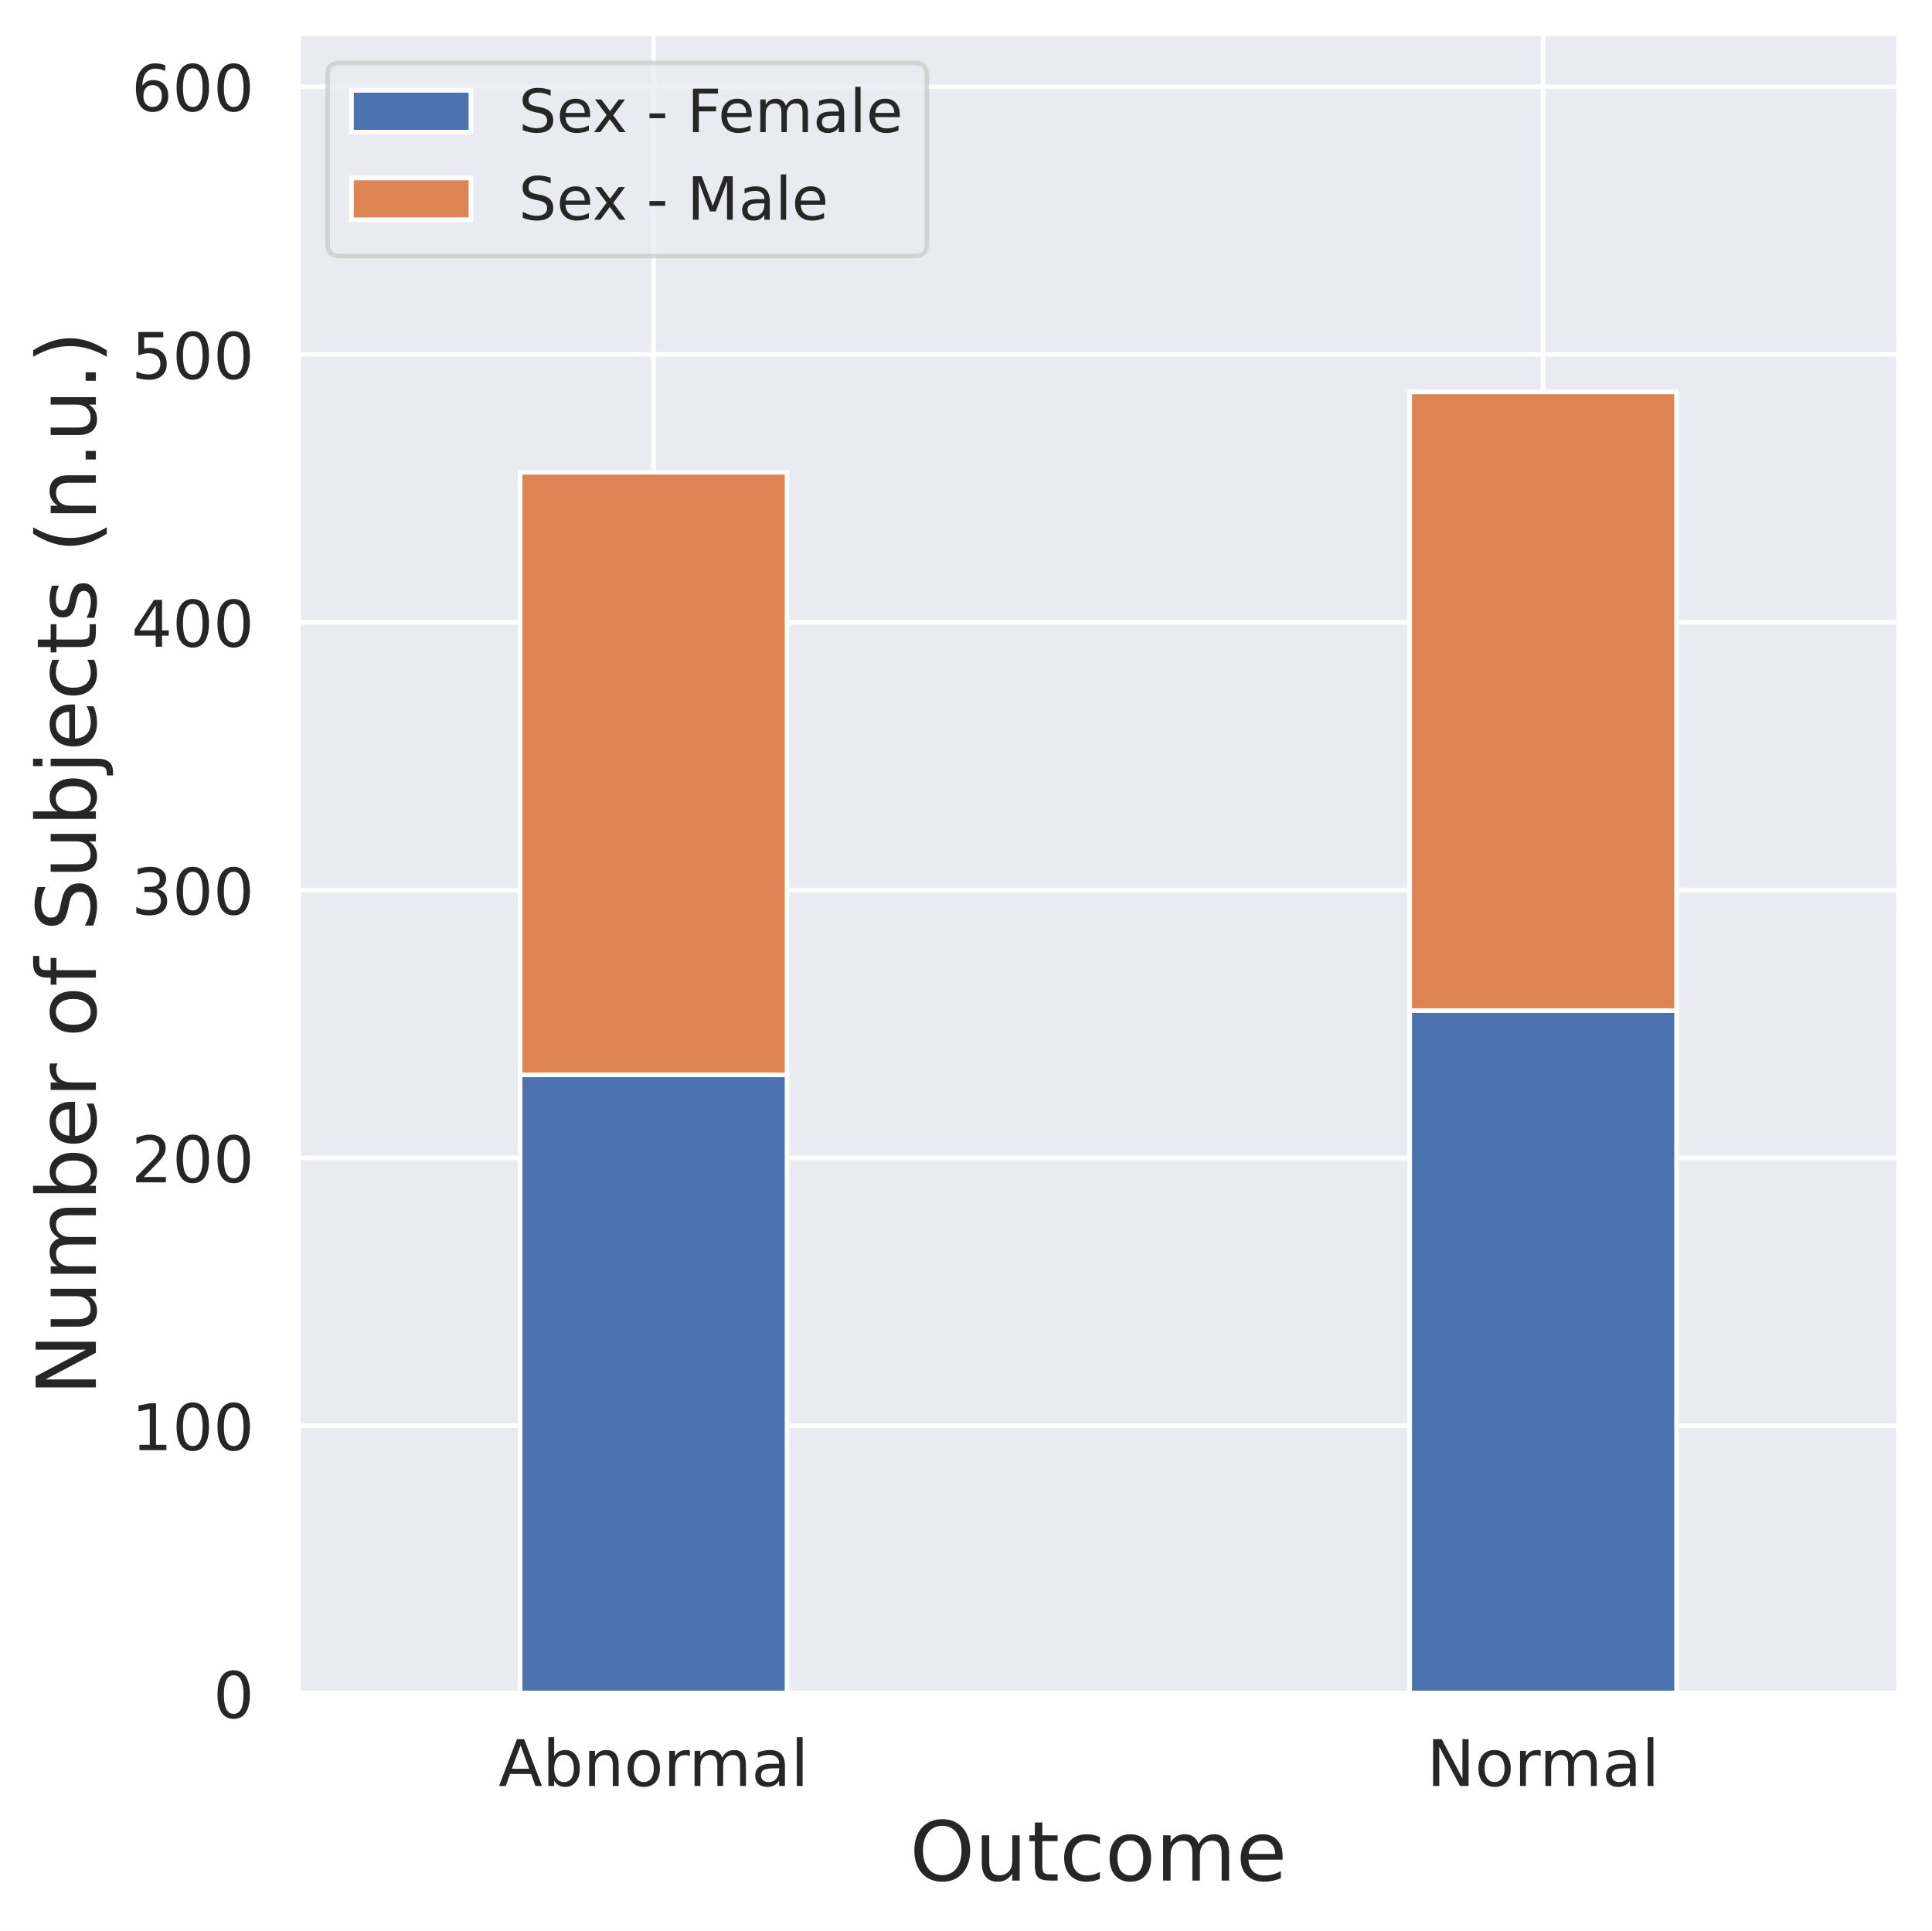
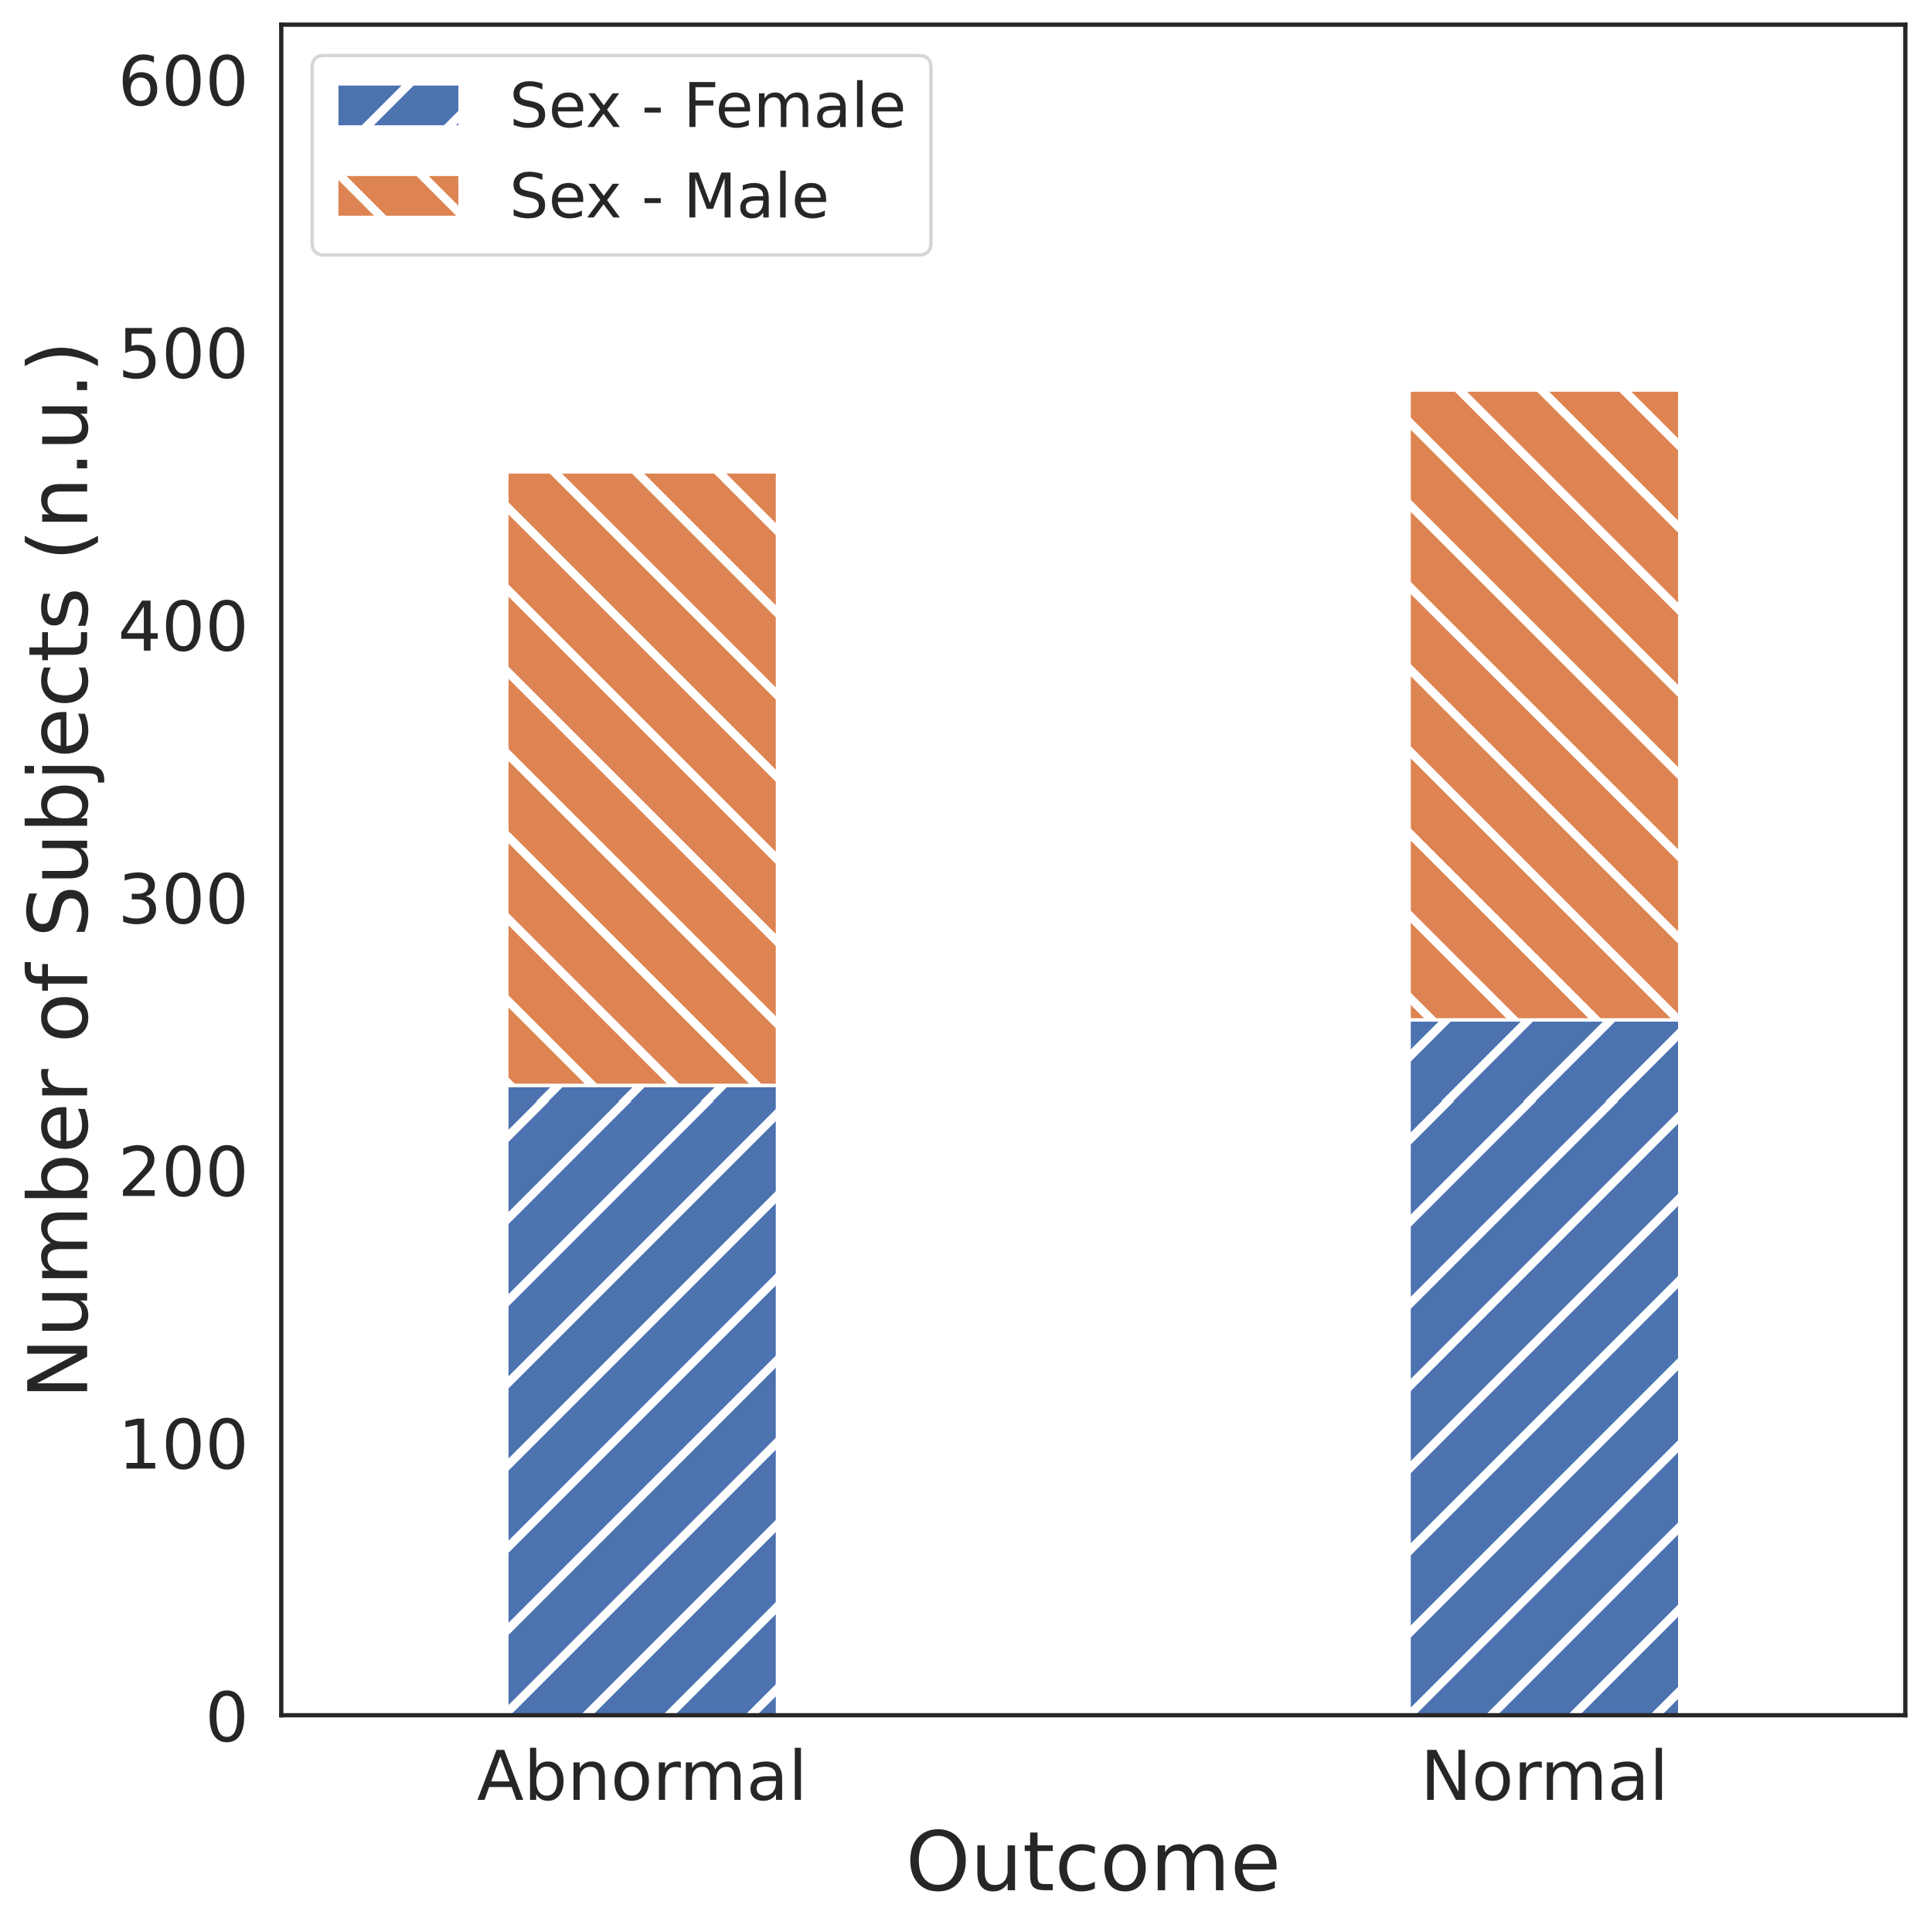
- <svg xmlns="http://www.w3.org/2000/svg" xmlns:xlink="http://www.w3.org/1999/xlink" height="420.49pt" version="1.1" viewBox="0 0 420.703 420.49" width="420.703pt">
+ <svg xmlns="http://www.w3.org/2000/svg" xmlns:xlink="http://www.w3.org/1999/xlink" height="564.064pt" version="1.1" viewBox="0 0 563.383 564.064" width="563.383pt">
  <defs>
    <style type="text/css">*{stroke-linecap:butt;stroke-linejoin:round;}</style>
  </defs>
  <g id="figure_1">
    <g id="patch_1">
-       <path d="M 0 420.49  L 420.703 420.49  L 420.703 0  L 0 0  z " style="fill:#ffffff;" />
+       <path d="M 0 564.064  L 563.383 564.064  L 563.383 0  L 0 0  z " style="fill:#ffffff;" />
    </g>
    <g id="axes_1">
      <g id="patch_2">
-         <path d="M 64.843 368.82  L 413.503 368.82  L 413.503 7.2  L 64.843 7.2  z " style="fill:#eaeaf2;" />
+         <path d="M 82.103 500.78  L 556.183 500.78  L 556.183 7.2  L 82.103 7.2  z " style="fill:#ffffff;" />
      </g>
      <g id="matplotlib.axis_1">
        <g id="xtick_1">
-           <g id="line2d_1">
-             <path clip-path="url(#p002e43acc6)" d="M 142.323 368.82  L 142.323 7.2  " style="fill:none;stroke:#ffffff;stroke-linecap:round;" />
-           </g>
          <g id="text_1">
-             <g style="fill:#262626;" transform="translate(108.5634 388.9578)scale(0.14 -0.14)">
+             <g style="fill:#262626;" transform="translate(139.2255 525.4769)scale(0.2 -0.2)">
              <defs>
                <path d="M 34.188 63.188  L 20.797 26.906  L 47.609 26.906  z M 28.609 72.906  L 39.797 72.906  L 67.578 0  L 57.328 0  L 50.688 18.703  L 17.828 18.703  L 11.188 0  L 0.781 0  z " id="DejaVuSans-65" />
                <path d="M 48.688 27.297  Q 48.688 37.203 44.609 42.844  Q 40.531 48.484 33.406 48.484  Q 26.266 48.484 22.188 42.844  Q 18.109 37.203 18.109 27.297  Q 18.109 17.391 22.188 11.75  Q 26.266 6.109 33.406 6.109  Q 40.531 6.109 44.609 11.75  Q 48.688 17.391 48.688 27.297  z M 18.109 46.391  Q 20.953 51.266 25.266 53.625  Q 29.594 56 35.594 56  Q 45.562 56 51.781 48.094  Q 58.016 40.188 58.016 27.297  Q 58.016 14.406 51.781 6.484  Q 45.562 -1.422 35.594 -1.422  Q 29.594 -1.422 25.266 0.953  Q 20.953 3.328 18.109 8.203  L 18.109 0  L 9.078 0  L 9.078 75.984  L 18.109 75.984  z " id="DejaVuSans-98" />
                <path d="M 54.891 33.016  L 54.891 0  L 45.906 0  L 45.906 32.719  Q 45.906 40.484 42.875 44.328  Q 39.844 48.188 33.797 48.188  Q 26.516 48.188 22.312 43.547  Q 18.109 38.922 18.109 30.906  L 18.109 0  L 9.078 0  L 9.078 54.688  L 18.109 54.688  L 18.109 46.188  Q 21.344 51.125 25.703 53.562  Q 30.078 56 35.797 56  Q 45.219 56 50.047 50.172  Q 54.891 44.344 54.891 33.016  z " id="DejaVuSans-110" />
                <path d="M 30.609 48.391  Q 23.391 48.391 19.188 42.75  Q 14.984 37.109 14.984 27.297  Q 14.984 17.484 19.156 11.844  Q 23.344 6.203 30.609 6.203  Q 37.797 6.203 41.984 11.859  Q 46.188 17.531 46.188 27.297  Q 46.188 37.016 41.984 42.703  Q 37.797 48.391 30.609 48.391  z M 30.609 56  Q 42.328 56 49.016 48.375  Q 55.719 40.766 55.719 27.297  Q 55.719 13.875 49.016 6.219  Q 42.328 -1.422 30.609 -1.422  Q 18.844 -1.422 12.172 6.219  Q 5.516 13.875 5.516 27.297  Q 5.516 40.766 12.172 48.375  Q 18.844 56 30.609 56  z " id="DejaVuSans-111" />
                <path d="M 41.109 46.297  Q 39.594 47.172 37.812 47.578  Q 36.031 48 33.891 48  Q 26.266 48 22.188 43.047  Q 18.109 38.094 18.109 28.812  L 18.109 0  L 9.078 0  L 9.078 54.688  L 18.109 54.688  L 18.109 46.188  Q 20.953 51.172 25.484 53.578  Q 30.031 56 36.531 56  Q 37.453 56 38.578 55.875  Q 39.703 55.766 41.062 55.516  z " id="DejaVuSans-114" />
                <path d="M 52 44.188  Q 55.375 50.25 60.062 53.125  Q 64.75 56 71.094 56  Q 79.641 56 84.281 50.016  Q 88.922 44.047 88.922 33.016  L 88.922 0  L 79.891 0  L 79.891 32.719  Q 79.891 40.578 77.094 44.375  Q 74.312 48.188 68.609 48.188  Q 61.625 48.188 57.562 43.547  Q 53.516 38.922 53.516 30.906  L 53.516 0  L 44.484 0  L 44.484 32.719  Q 44.484 40.625 41.703 44.406  Q 38.922 48.188 33.109 48.188  Q 26.219 48.188 22.156 43.531  Q 18.109 38.875 18.109 30.906  L 18.109 0  L 9.078 0  L 9.078 54.688  L 18.109 54.688  L 18.109 46.188  Q 21.188 51.219 25.484 53.609  Q 29.781 56 35.688 56  Q 41.656 56 45.828 52.969  Q 50 49.953 52 44.188  z " id="DejaVuSans-109" />
                <path d="M 34.281 27.484  Q 23.391 27.484 19.188 25  Q 14.984 22.516 14.984 16.5  Q 14.984 11.719 18.141 8.906  Q 21.297 6.109 26.703 6.109  Q 34.188 6.109 38.703 11.406  Q 43.219 16.703 43.219 25.484  L 43.219 27.484  z M 52.203 31.203  L 52.203 0  L 43.219 0  L 43.219 8.297  Q 40.141 3.328 35.547 0.953  Q 30.953 -1.422 24.312 -1.422  Q 15.922 -1.422 10.953 3.297  Q 6 8.016 6 15.922  Q 6 25.141 12.172 29.828  Q 18.359 34.516 30.609 34.516  L 43.219 34.516  L 43.219 35.406  Q 43.219 41.609 39.141 45  Q 35.062 48.391 27.688 48.391  Q 23 48.391 18.547 47.266  Q 14.109 46.141 10.016 43.891  L 10.016 52.203  Q 14.938 54.109 19.578 55.047  Q 24.219 56 28.609 56  Q 40.484 56 46.344 49.844  Q 52.203 43.703 52.203 31.203  z " id="DejaVuSans-97" />
                <path d="M 9.422 75.984  L 18.406 75.984  L 18.406 0  L 9.422 0  z " id="DejaVuSans-108" />
              </defs>
              <use xlink:href="#DejaVuSans-65" />
              <use x="68.408" xlink:href="#DejaVuSans-98" />
              <use x="131.885" xlink:href="#DejaVuSans-110" />
              <use x="195.264" xlink:href="#DejaVuSans-111" />
              <use x="256.445" xlink:href="#DejaVuSans-114" />
              <use x="295.809" xlink:href="#DejaVuSans-109" />
              <use x="393.221" xlink:href="#DejaVuSans-97" />
              <use x="454.5" xlink:href="#DejaVuSans-108" />
            </g>
          </g>
        </g>
        <g id="xtick_2">
-           <g id="line2d_2">
-             <path clip-path="url(#p002e43acc6)" d="M 336.023 368.82  L 336.023 7.2  " style="fill:none;stroke:#ffffff;stroke-linecap:round;" />
-           </g>
          <g id="text_2">
-             <g style="fill:#262626;" transform="translate(310.6952 388.9578)scale(0.14 -0.14)">
+             <g style="fill:#262626;" transform="translate(414.6486 525.4769)scale(0.2 -0.2)">
              <defs>
                <path d="M 9.812 72.906  L 23.094 72.906  L 55.422 11.922  L 55.422 72.906  L 64.984 72.906  L 64.984 0  L 51.703 0  L 19.391 60.984  L 19.391 0  L 9.812 0  z " id="DejaVuSans-78" />
              </defs>
              <use xlink:href="#DejaVuSans-78" />
              <use x="74.805" xlink:href="#DejaVuSans-111" />
              <use x="135.986" xlink:href="#DejaVuSans-114" />
              <use x="175.35" xlink:href="#DejaVuSans-109" />
              <use x="272.762" xlink:href="#DejaVuSans-97" />
              <use x="334.041" xlink:href="#DejaVuSans-108" />
            </g>
          </g>
        </g>
        <g id="text_3">
-           <g style="fill:#262626;" transform="translate(198.0966 409.5466)scale(0.18 -0.18)">
+           <g style="fill:#262626;" transform="translate(264.3737 551.8725)scale(0.24 -0.24)">
            <defs>
              <path d="M 39.406 66.219  Q 28.656 66.219 22.328 58.203  Q 16.016 50.203 16.016 36.375  Q 16.016 22.609 22.328 14.594  Q 28.656 6.594 39.406 6.594  Q 50.141 6.594 56.422 14.594  Q 62.703 22.609 62.703 36.375  Q 62.703 50.203 56.422 58.203  Q 50.141 66.219 39.406 66.219  z M 39.406 74.219  Q 54.734 74.219 63.906 63.938  Q 73.094 53.656 73.094 36.375  Q 73.094 19.141 63.906 8.859  Q 54.734 -1.422 39.406 -1.422  Q 24.031 -1.422 14.812 8.828  Q 5.609 19.094 5.609 36.375  Q 5.609 53.656 14.812 63.938  Q 24.031 74.219 39.406 74.219  z " id="DejaVuSans-79" />
              <path d="M 8.5 21.578  L 8.5 54.688  L 17.484 54.688  L 17.484 21.922  Q 17.484 14.156 20.5 10.266  Q 23.531 6.391 29.594 6.391  Q 36.859 6.391 41.078 11.031  Q 45.312 15.672 45.312 23.688  L 45.312 54.688  L 54.297 54.688  L 54.297 0  L 45.312 0  L 45.312 8.406  Q 42.047 3.422 37.719 1  Q 33.406 -1.422 27.688 -1.422  Q 18.266 -1.422 13.375 4.438  Q 8.5 10.297 8.5 21.578  z M 31.109 56  z " id="DejaVuSans-117" />
              <path d="M 18.312 70.219  L 18.312 54.688  L 36.812 54.688  L 36.812 47.703  L 18.312 47.703  L 18.312 18.016  Q 18.312 11.328 20.141 9.422  Q 21.969 7.516 27.594 7.516  L 36.812 7.516  L 36.812 0  L 27.594 0  Q 17.188 0 13.234 3.875  Q 9.281 7.766 9.281 18.016  L 9.281 47.703  L 2.688 47.703  L 2.688 54.688  L 9.281 54.688  L 9.281 70.219  z " id="DejaVuSans-116" />
              <path d="M 48.781 52.594  L 48.781 44.188  Q 44.969 46.297 41.141 47.344  Q 37.312 48.391 33.406 48.391  Q 24.656 48.391 19.812 42.844  Q 14.984 37.312 14.984 27.297  Q 14.984 17.281 19.812 11.734  Q 24.656 6.203 33.406 6.203  Q 37.312 6.203 41.141 7.25  Q 44.969 8.297 48.781 10.406  L 48.781 2.094  Q 45.016 0.344 40.984 -0.531  Q 36.969 -1.422 32.422 -1.422  Q 20.062 -1.422 12.781 6.344  Q 5.516 14.109 5.516 27.297  Q 5.516 40.672 12.859 48.328  Q 20.219 56 33.016 56  Q 37.156 56 41.109 55.141  Q 45.062 54.297 48.781 52.594  z " id="DejaVuSans-99" />
              <path d="M 56.203 29.594  L 56.203 25.203  L 14.891 25.203  Q 15.484 15.922 20.484 11.062  Q 25.484 6.203 34.422 6.203  Q 39.594 6.203 44.453 7.469  Q 49.312 8.734 54.109 11.281  L 54.109 2.781  Q 49.266 0.734 44.188 -0.344  Q 39.109 -1.422 33.891 -1.422  Q 20.797 -1.422 13.156 6.188  Q 5.516 13.812 5.516 26.812  Q 5.516 40.234 12.766 48.109  Q 20.016 56 32.328 56  Q 43.359 56 49.781 48.891  Q 56.203 41.797 56.203 29.594  z M 47.219 32.234  Q 47.125 39.594 43.094 43.984  Q 39.062 48.391 32.422 48.391  Q 24.906 48.391 20.391 44.141  Q 15.875 39.891 15.188 32.172  z " id="DejaVuSans-101" />
            </defs>
            <use xlink:href="#DejaVuSans-79" />
            <use x="78.711" xlink:href="#DejaVuSans-117" />
            <use x="142.09" xlink:href="#DejaVuSans-116" />
            <use x="181.299" xlink:href="#DejaVuSans-99" />
            <use x="236.279" xlink:href="#DejaVuSans-111" />
            <use x="297.461" xlink:href="#DejaVuSans-109" />
            <use x="394.873" xlink:href="#DejaVuSans-101" />
          </g>
        </g>
      </g>
      <g id="matplotlib.axis_2">
        <g id="ytick_1">
-           <g id="line2d_3">
-             <path clip-path="url(#p002e43acc6)" d="M 64.843 368.82  L 413.503 368.82  " style="fill:none;stroke:#ffffff;stroke-linecap:round;" />
-           </g>
          <g id="text_4">
-             <g style="fill:#262626;" transform="translate(46.43563 374.1389)scale(0.14 -0.14)">
+             <g style="fill:#262626;" transform="translate(59.8775 508.3784)scale(0.2 -0.2)">
              <defs>
                <path d="M 31.781 66.406  Q 24.172 66.406 20.328 58.906  Q 16.5 51.422 16.5 36.375  Q 16.5 21.391 20.328 13.891  Q 24.172 6.391 31.781 6.391  Q 39.453 6.391 43.281 13.891  Q 47.125 21.391 47.125 36.375  Q 47.125 51.422 43.281 58.906  Q 39.453 66.406 31.781 66.406  z M 31.781 74.219  Q 44.047 74.219 50.516 64.516  Q 56.984 54.828 56.984 36.375  Q 56.984 17.969 50.516 8.266  Q 44.047 -1.422 31.781 -1.422  Q 19.531 -1.422 13.062 8.266  Q 6.594 17.969 6.594 36.375  Q 6.594 54.828 13.062 64.516  Q 19.531 74.219 31.781 74.219  z " id="DejaVuSans-48" />
              </defs>
              <use xlink:href="#DejaVuSans-48" />
            </g>
          </g>
        </g>
        <g id="ytick_2">
-           <g id="line2d_4">
-             <path clip-path="url(#p002e43acc6)" d="M 64.843 310.494  L 413.503 310.494  " style="fill:none;stroke:#ffffff;stroke-linecap:round;" />
-           </g>
          <g id="text_5">
-             <g style="fill:#262626;" transform="translate(28.62063 315.8131)scale(0.14 -0.14)">
+             <g style="fill:#262626;" transform="translate(34.4275 428.7688)scale(0.2 -0.2)">
              <defs>
                <path d="M 12.406 8.297  L 28.516 8.297  L 28.516 63.922  L 10.984 60.406  L 10.984 69.391  L 28.422 72.906  L 38.281 72.906  L 38.281 8.297  L 54.391 8.297  L 54.391 0  L 12.406 0  z " id="DejaVuSans-49" />
              </defs>
              <use xlink:href="#DejaVuSans-49" />
              <use x="63.623" xlink:href="#DejaVuSans-48" />
              <use x="127.246" xlink:href="#DejaVuSans-48" />
            </g>
          </g>
        </g>
        <g id="ytick_3">
-           <g id="line2d_5">
-             <path clip-path="url(#p002e43acc6)" d="M 64.843 252.168  L 413.503 252.168  " style="fill:none;stroke:#ffffff;stroke-linecap:round;" />
-           </g>
          <g id="text_6">
-             <g style="fill:#262626;" transform="translate(28.62063 257.4873)scale(0.14 -0.14)">
+             <g style="fill:#262626;" transform="translate(34.4275 349.1591)scale(0.2 -0.2)">
              <defs>
                <path d="M 19.188 8.297  L 53.609 8.297  L 53.609 0  L 7.328 0  L 7.328 8.297  Q 12.938 14.109 22.625 23.891  Q 32.328 33.688 34.812 36.531  Q 39.547 41.844 41.422 45.531  Q 43.312 49.219 43.312 52.781  Q 43.312 58.594 39.234 62.25  Q 35.156 65.922 28.609 65.922  Q 23.969 65.922 18.812 64.312  Q 13.672 62.703 7.812 59.422  L 7.812 69.391  Q 13.766 71.781 18.938 73  Q 24.125 74.219 28.422 74.219  Q 39.75 74.219 46.484 68.547  Q 53.219 62.891 53.219 53.422  Q 53.219 48.922 51.531 44.891  Q 49.859 40.875 45.406 35.406  Q 44.188 33.984 37.641 27.219  Q 31.109 20.453 19.188 8.297  z " id="DejaVuSans-50" />
              </defs>
              <use xlink:href="#DejaVuSans-50" />
              <use x="63.623" xlink:href="#DejaVuSans-48" />
              <use x="127.246" xlink:href="#DejaVuSans-48" />
            </g>
          </g>
        </g>
        <g id="ytick_4">
-           <g id="line2d_6">
-             <path clip-path="url(#p002e43acc6)" d="M 64.843 193.843  L 413.503 193.843  " style="fill:none;stroke:#ffffff;stroke-linecap:round;" />
-           </g>
          <g id="text_7">
-             <g style="fill:#262626;" transform="translate(28.62063 199.1615)scale(0.14 -0.14)">
+             <g style="fill:#262626;" transform="translate(34.4275 269.5494)scale(0.2 -0.2)">
              <defs>
                <path d="M 40.578 39.312  Q 47.656 37.797 51.625 33  Q 55.609 28.219 55.609 21.188  Q 55.609 10.406 48.188 4.484  Q 40.766 -1.422 27.094 -1.422  Q 22.516 -1.422 17.656 -0.516  Q 12.797 0.391 7.625 2.203  L 7.625 11.719  Q 11.719 9.328 16.594 8.109  Q 21.484 6.891 26.812 6.891  Q 36.078 6.891 40.938 10.547  Q 45.797 14.203 45.797 21.188  Q 45.797 27.641 41.281 31.266  Q 36.766 34.906 28.719 34.906  L 20.219 34.906  L 20.219 43.016  L 29.109 43.016  Q 36.375 43.016 40.234 45.922  Q 44.094 48.828 44.094 54.297  Q 44.094 59.906 40.109 62.906  Q 36.141 65.922 28.719 65.922  Q 24.656 65.922 20.016 65.031  Q 15.375 64.156 9.812 62.312  L 9.812 71.094  Q 15.438 72.656 20.344 73.438  Q 25.25 74.219 29.594 74.219  Q 40.828 74.219 47.359 69.109  Q 53.906 64.016 53.906 55.328  Q 53.906 49.266 50.438 45.094  Q 46.969 40.922 40.578 39.312  z " id="DejaVuSans-51" />
              </defs>
              <use xlink:href="#DejaVuSans-51" />
              <use x="63.623" xlink:href="#DejaVuSans-48" />
              <use x="127.246" xlink:href="#DejaVuSans-48" />
            </g>
          </g>
        </g>
        <g id="ytick_5">
-           <g id="line2d_7">
-             <path clip-path="url(#p002e43acc6)" d="M 64.843 135.517  L 413.503 135.517  " style="fill:none;stroke:#ffffff;stroke-linecap:round;" />
-           </g>
          <g id="text_8">
-             <g style="fill:#262626;" transform="translate(28.62063 140.8357)scale(0.14 -0.14)">
+             <g style="fill:#262626;" transform="translate(34.4275 189.9397)scale(0.2 -0.2)">
              <defs>
                <path d="M 37.797 64.312  L 12.891 25.391  L 37.797 25.391  z M 35.203 72.906  L 47.609 72.906  L 47.609 25.391  L 58.016 25.391  L 58.016 17.188  L 47.609 17.188  L 47.609 0  L 37.797 0  L 37.797 17.188  L 4.891 17.188  L 4.891 26.703  z " id="DejaVuSans-52" />
              </defs>
              <use xlink:href="#DejaVuSans-52" />
              <use x="63.623" xlink:href="#DejaVuSans-48" />
              <use x="127.246" xlink:href="#DejaVuSans-48" />
            </g>
          </g>
        </g>
        <g id="ytick_6">
-           <g id="line2d_8">
-             <path clip-path="url(#p002e43acc6)" d="M 64.843 77.191  L 413.503 77.191  " style="fill:none;stroke:#ffffff;stroke-linecap:round;" />
-           </g>
          <g id="text_9">
-             <g style="fill:#262626;" transform="translate(28.62063 82.50987)scale(0.14 -0.14)">
+             <g style="fill:#262626;" transform="translate(34.4275 110.33)scale(0.2 -0.2)">
              <defs>
                <path d="M 10.797 72.906  L 49.516 72.906  L 49.516 64.594  L 19.828 64.594  L 19.828 46.734  Q 21.969 47.469 24.109 47.828  Q 26.266 48.188 28.422 48.188  Q 40.625 48.188 47.75 41.5  Q 54.891 34.812 54.891 23.391  Q 54.891 11.625 47.562 5.094  Q 40.234 -1.422 26.906 -1.422  Q 22.312 -1.422 17.547 -0.641  Q 12.797 0.141 7.719 1.703  L 7.719 11.625  Q 12.109 9.234 16.797 8.062  Q 21.484 6.891 26.703 6.891  Q 35.156 6.891 40.078 11.328  Q 45.016 15.766 45.016 23.391  Q 45.016 31 40.078 35.438  Q 35.156 39.891 26.703 39.891  Q 22.75 39.891 18.812 39.016  Q 14.891 38.141 10.797 36.281  z " id="DejaVuSans-53" />
              </defs>
              <use xlink:href="#DejaVuSans-53" />
              <use x="63.623" xlink:href="#DejaVuSans-48" />
              <use x="127.246" xlink:href="#DejaVuSans-48" />
            </g>
          </g>
        </g>
        <g id="ytick_7">
-           <g id="line2d_9">
-             <path clip-path="url(#p002e43acc6)" d="M 64.843 18.865  L 413.503 18.865  " style="fill:none;stroke:#ffffff;stroke-linecap:round;" />
-           </g>
          <g id="text_10">
-             <g style="fill:#262626;" transform="translate(28.62063 24.18407)scale(0.14 -0.14)">
+             <g style="fill:#262626;" transform="translate(34.4275 30.72037)scale(0.2 -0.2)">
              <defs>
                <path d="M 33.016 40.375  Q 26.375 40.375 22.484 35.828  Q 18.609 31.297 18.609 23.391  Q 18.609 15.531 22.484 10.953  Q 26.375 6.391 33.016 6.391  Q 39.656 6.391 43.531 10.953  Q 47.406 15.531 47.406 23.391  Q 47.406 31.297 43.531 35.828  Q 39.656 40.375 33.016 40.375  z M 52.594 71.297  L 52.594 62.312  Q 48.875 64.062 45.094 64.984  Q 41.312 65.922 37.594 65.922  Q 27.828 65.922 22.672 59.328  Q 17.531 52.734 16.797 39.406  Q 19.672 43.656 24.016 45.922  Q 28.375 48.188 33.594 48.188  Q 44.578 48.188 50.953 41.516  Q 57.328 34.859 57.328 23.391  Q 57.328 12.156 50.688 5.359  Q 44.047 -1.422 33.016 -1.422  Q 20.359 -1.422 13.672 8.266  Q 6.984 17.969 6.984 36.375  Q 6.984 53.656 15.188 63.938  Q 23.391 74.219 37.203 74.219  Q 40.922 74.219 44.703 73.484  Q 48.484 72.75 52.594 71.297  z " id="DejaVuSans-54" />
              </defs>
              <use xlink:href="#DejaVuSans-54" />
              <use x="63.623" xlink:href="#DejaVuSans-48" />
              <use x="127.246" xlink:href="#DejaVuSans-48" />
            </g>
          </g>
        </g>
        <g id="text_11">
-           <g style="fill:#262626;" transform="translate(20.87719 303.9061)rotate(-90)scale(0.18 -0.18)">
+           <g style="fill:#262626;" transform="translate(25.43625 408.5181)rotate(-90)scale(0.24 -0.24)">
            <defs>
              <path id="DejaVuSans-32" />
              <path d="M 37.109 75.984  L 37.109 68.5  L 28.516 68.5  Q 23.688 68.5 21.797 66.547  Q 19.922 64.594 19.922 59.516  L 19.922 54.688  L 34.719 54.688  L 34.719 47.703  L 19.922 47.703  L 19.922 0  L 10.891 0  L 10.891 47.703  L 2.297 47.703  L 2.297 54.688  L 10.891 54.688  L 10.891 58.5  Q 10.891 67.625 15.141 71.797  Q 19.391 75.984 28.609 75.984  z " id="DejaVuSans-102" />
              <path d="M 53.516 70.516  L 53.516 60.891  Q 47.906 63.578 42.922 64.891  Q 37.938 66.219 33.297 66.219  Q 25.25 66.219 20.875 63.094  Q 16.5 59.969 16.5 54.203  Q 16.5 49.359 19.406 46.891  Q 22.312 44.438 30.422 42.922  L 36.375 41.703  Q 47.406 39.594 52.656 34.297  Q 57.906 29 57.906 20.125  Q 57.906 9.516 50.797 4.047  Q 43.703 -1.422 29.984 -1.422  Q 24.812 -1.422 18.969 -0.25  Q 13.141 0.922 6.891 3.219  L 6.891 13.375  Q 12.891 10.016 18.656 8.297  Q 24.422 6.594 29.984 6.594  Q 38.422 6.594 43.016 9.906  Q 47.609 13.234 47.609 19.391  Q 47.609 24.75 44.312 27.781  Q 41.016 30.812 33.5 32.328  L 27.484 33.5  Q 16.453 35.688 11.516 40.375  Q 6.594 45.062 6.594 53.422  Q 6.594 63.094 13.406 68.656  Q 20.219 74.219 32.172 74.219  Q 37.312 74.219 42.625 73.281  Q 47.953 72.359 53.516 70.516  z " id="DejaVuSans-83" />
              <path d="M 9.422 54.688  L 18.406 54.688  L 18.406 -0.984  Q 18.406 -11.422 14.422 -16.109  Q 10.453 -20.797 1.609 -20.797  L -1.812 -20.797  L -1.812 -13.188  L 0.594 -13.188  Q 5.719 -13.188 7.562 -10.812  Q 9.422 -8.453 9.422 -0.984  z M 9.422 75.984  L 18.406 75.984  L 18.406 64.594  L 9.422 64.594  z " id="DejaVuSans-106" />
              <path d="M 44.281 53.078  L 44.281 44.578  Q 40.484 46.531 36.375 47.5  Q 32.281 48.484 27.875 48.484  Q 21.188 48.484 17.844 46.438  Q 14.5 44.391 14.5 40.281  Q 14.5 37.156 16.891 35.375  Q 19.281 33.594 26.516 31.984  L 29.594 31.297  Q 39.156 29.25 43.188 25.516  Q 47.219 21.781 47.219 15.094  Q 47.219 7.469 41.188 3.016  Q 35.156 -1.422 24.609 -1.422  Q 20.219 -1.422 15.453 -0.562  Q 10.688 0.297 5.422 2  L 5.422 11.281  Q 10.406 8.688 15.234 7.391  Q 20.062 6.109 24.812 6.109  Q 31.156 6.109 34.562 8.281  Q 37.984 10.453 37.984 14.406  Q 37.984 18.062 35.516 20.016  Q 33.062 21.969 24.703 23.781  L 21.578 24.516  Q 13.234 26.266 9.516 29.906  Q 5.812 33.547 5.812 39.891  Q 5.812 47.609 11.281 51.797  Q 16.75 56 26.812 56  Q 31.781 56 36.172 55.266  Q 40.578 54.547 44.281 53.078  z " id="DejaVuSans-115" />
              <path d="M 31 75.875  Q 24.469 64.656 21.281 53.656  Q 18.109 42.672 18.109 31.391  Q 18.109 20.125 21.312 9.062  Q 24.516 -2 31 -13.188  L 23.188 -13.188  Q 15.875 -1.703 12.234 9.375  Q 8.594 20.453 8.594 31.391  Q 8.594 42.281 12.203 53.312  Q 15.828 64.359 23.188 75.875  z " id="DejaVuSans-40" />
              <path d="M 10.688 12.406  L 21 12.406  L 21 0  L 10.688 0  z " id="DejaVuSans-46" />
              <path d="M 8.016 75.875  L 15.828 75.875  Q 23.141 64.359 26.781 53.312  Q 30.422 42.281 30.422 31.391  Q 30.422 20.453 26.781 9.375  Q 23.141 -1.703 15.828 -13.188  L 8.016 -13.188  Q 14.5 -2 17.703 9.062  Q 20.906 20.125 20.906 31.391  Q 20.906 42.672 17.703 53.656  Q 14.5 64.656 8.016 75.875  z " id="DejaVuSans-41" />
            </defs>
            <use xlink:href="#DejaVuSans-78" />
            <use x="74.805" xlink:href="#DejaVuSans-117" />
            <use x="138.184" xlink:href="#DejaVuSans-109" />
            <use x="235.596" xlink:href="#DejaVuSans-98" />
            <use x="299.072" xlink:href="#DejaVuSans-101" />
            <use x="360.596" xlink:href="#DejaVuSans-114" />
            <use x="401.709" xlink:href="#DejaVuSans-32" />
            <use x="433.496" xlink:href="#DejaVuSans-111" />
            <use x="494.678" xlink:href="#DejaVuSans-102" />
            <use x="529.883" xlink:href="#DejaVuSans-32" />
            <use x="561.67" xlink:href="#DejaVuSans-83" />
            <use x="625.146" xlink:href="#DejaVuSans-117" />
            <use x="688.525" xlink:href="#DejaVuSans-98" />
            <use x="752.002" xlink:href="#DejaVuSans-106" />
            <use x="779.785" xlink:href="#DejaVuSans-101" />
            <use x="841.309" xlink:href="#DejaVuSans-99" />
            <use x="896.289" xlink:href="#DejaVuSans-116" />
            <use x="935.498" xlink:href="#DejaVuSans-115" />
            <use x="987.598" xlink:href="#DejaVuSans-32" />
            <use x="1019.385" xlink:href="#DejaVuSans-40" />
            <use x="1058.398" xlink:href="#DejaVuSans-110" />
            <use x="1121.777" xlink:href="#DejaVuSans-46" />
            <use x="1153.564" xlink:href="#DejaVuSans-117" />
            <use x="1216.943" xlink:href="#DejaVuSans-46" />
            <use x="1248.73" xlink:href="#DejaVuSans-41" />
          </g>
        </g>
      </g>
      <g id="patch_3">
-         <path clip-path="url(#p002e43acc6)" d="M 113.268 368.82  L 171.378 368.82  L 171.378 234.087  L 113.268 234.087  z " style="fill:#4c72b0;stroke:#ffffff;stroke-linejoin:miter;" />
+         <path clip-path="url(#p5a9c0348c3)" d="M 147.947 500.78  L 226.96 500.78  L 226.96 316.882  L 147.947 316.882  z " style="fill:url(#hcb9eb08fc0);stroke:#ffffff;stroke-linejoin:miter;" />
      </g>
      <g id="patch_4">
-         <path clip-path="url(#p002e43acc6)" d="M 306.968 368.82  L 365.078 368.82  L 365.078 220.089  L 306.968 220.089  z " style="fill:#4c72b0;stroke:#ffffff;stroke-linejoin:miter;" />
+         <path clip-path="url(#p5a9c0348c3)" d="M 411.325 500.78  L 490.338 500.78  L 490.338 297.775  L 411.325 297.775  z " style="fill:url(#hcb9eb08fc0);stroke:#ffffff;stroke-linejoin:miter;" />
      </g>
      <g id="patch_5">
-         <path clip-path="url(#p002e43acc6)" d="M 113.268 234.087  L 171.378 234.087  L 171.378 102.854  L 113.268 102.854  z " style="fill:#dd8452;stroke:#ffffff;stroke-linejoin:miter;" />
+         <path clip-path="url(#p5a9c0348c3)" d="M 147.947 316.882  L 226.96 316.882  L 226.96 137.76  L 147.947 137.76  z " style="fill:url(#h9d6e3f2d9f);stroke:#ffffff;stroke-linejoin:miter;" />
      </g>
      <g id="patch_6">
-         <path clip-path="url(#p002e43acc6)" d="M 306.968 220.089  L 365.078 220.089  L 365.078 85.357  L 306.968 85.357  z " style="fill:#dd8452;stroke:#ffffff;stroke-linejoin:miter;" />
+         <path clip-path="url(#p5a9c0348c3)" d="M 411.325 297.775  L 490.338 297.775  L 490.338 113.877  L 411.325 113.877  z " style="fill:url(#h9d6e3f2d9f);stroke:#ffffff;stroke-linejoin:miter;" />
      </g>
      <g id="patch_7">
-         <path d="M 64.843 368.82  L 64.843 7.2  " style="fill:none;stroke:#ffffff;stroke-linecap:square;stroke-linejoin:miter;stroke-width:1.25;" />
+         <path d="M 82.103 500.78  L 82.103 7.2  " style="fill:none;stroke:#262626;stroke-linecap:square;stroke-linejoin:miter;stroke-width:1.25;" />
      </g>
      <g id="patch_8">
-         <path d="M 413.503 368.82  L 413.503 7.2  " style="fill:none;stroke:#ffffff;stroke-linecap:square;stroke-linejoin:miter;stroke-width:1.25;" />
+         <path d="M 556.183 500.78  L 556.183 7.2  " style="fill:none;stroke:#262626;stroke-linecap:square;stroke-linejoin:miter;stroke-width:1.25;" />
      </g>
      <g id="patch_9">
-         <path d="M 64.843 368.82  L 413.503 368.82  " style="fill:none;stroke:#ffffff;stroke-linecap:square;stroke-linejoin:miter;stroke-width:1.25;" />
+         <path d="M 82.103 500.78  L 556.183 500.78  " style="fill:none;stroke:#262626;stroke-linecap:square;stroke-linejoin:miter;stroke-width:1.25;" />
      </g>
      <g id="patch_10">
-         <path d="M 64.843 7.2  L 413.503 7.2  " style="fill:none;stroke:#ffffff;stroke-linecap:square;stroke-linejoin:miter;stroke-width:1.25;" />
+         <path d="M 82.103 7.2  L 556.183 7.2  " style="fill:none;stroke:#262626;stroke-linecap:square;stroke-linejoin:miter;stroke-width:1.25;" />
      </g>
      <g id="legend_1">
        <g id="patch_11">
-           <path d="M 73.943 55.763  L 199.216 55.763  Q 201.816 55.763 201.816 53.163  L 201.816 16.3  Q 201.816 13.7 199.216 13.7  L 73.943 13.7  Q 71.343 13.7 71.343 16.3  L 71.343 53.163  Q 71.343 55.763 73.943 55.763  z " style="fill:#eaeaf2;opacity:0.8;stroke:#cccccc;stroke-linejoin:miter;" />
+           <path d="M 94.703 74.441  L 268.158 74.441  Q 271.758 74.441 271.758 70.841  L 271.758 19.8  Q 271.758 16.2 268.158 16.2  L 94.703 16.2  Q 91.103 16.2 91.103 19.8  L 91.103 70.841  Q 91.103 74.441 94.703 74.441  z " style="fill:#ffffff;opacity:0.8;stroke:#cccccc;stroke-linejoin:miter;" />
        </g>
        <g id="patch_12">
-           <path d="M 76.543 28.778  L 102.543 28.778  L 102.543 19.678  L 76.543 19.678  z " style="fill:#4c72b0;stroke:#ffffff;stroke-linejoin:miter;" />
+           <path d="M 98.302 37.077  L 134.303 37.077  L 134.303 24.477  L 98.302 24.477  z " style="fill:url(#hcb9eb08fc0);stroke:#ffffff;stroke-linejoin:miter;" />
        </g>
        <g id="text_12">
-           <g style="fill:#262626;" transform="translate(112.9431 28.77797)scale(0.13 -0.13)">
+           <g style="fill:#262626;" transform="translate(148.7025 37.07719)scale(0.18 -0.18)">
            <defs>
              <path d="M 54.891 54.688  L 35.109 28.078  L 55.906 0  L 45.312 0  L 29.391 21.484  L 13.484 0  L 2.875 0  L 24.125 28.609  L 4.688 54.688  L 15.281 54.688  L 29.781 35.203  L 44.281 54.688  z " id="DejaVuSans-120" />
              <path d="M 4.891 31.391  L 31.203 31.391  L 31.203 23.391  L 4.891 23.391  z " id="DejaVuSans-45" />
              <path d="M 9.812 72.906  L 51.703 72.906  L 51.703 64.594  L 19.672 64.594  L 19.672 43.109  L 48.578 43.109  L 48.578 34.812  L 19.672 34.812  L 19.672 0  L 9.812 0  z " id="DejaVuSans-70" />
            </defs>
            <use xlink:href="#DejaVuSans-83" />
            <use x="63.477" xlink:href="#DejaVuSans-101" />
            <use x="123.25" xlink:href="#DejaVuSans-120" />
            <use x="182.43" xlink:href="#DejaVuSans-32" />
            <use x="214.217" xlink:href="#DejaVuSans-45" />
            <use x="250.301" xlink:href="#DejaVuSans-32" />
            <use x="282.088" xlink:href="#DejaVuSans-70" />
            <use x="334.107" xlink:href="#DejaVuSans-101" />
            <use x="395.631" xlink:href="#DejaVuSans-109" />
            <use x="493.043" xlink:href="#DejaVuSans-97" />
            <use x="554.322" xlink:href="#DejaVuSans-108" />
            <use x="582.105" xlink:href="#DejaVuSans-101" />
          </g>
        </g>
        <g id="patch_13">
-           <path d="M 76.543 47.86  L 102.543 47.86  L 102.543 38.76  L 76.543 38.76  z " style="fill:#dd8452;stroke:#ffffff;stroke-linejoin:miter;" />
+           <path d="M 98.302 63.498  L 134.303 63.498  L 134.303 50.898  L 98.302 50.898  z " style="fill:url(#h9d6e3f2d9f);stroke:#ffffff;stroke-linejoin:miter;" />
        </g>
        <g id="text_13">
-           <g style="fill:#262626;" transform="translate(112.9431 47.85953)scale(0.13 -0.13)">
+           <g style="fill:#262626;" transform="translate(148.7025 63.49781)scale(0.18 -0.18)">
            <defs>
              <path d="M 9.812 72.906  L 24.516 72.906  L 43.109 23.297  L 61.812 72.906  L 76.516 72.906  L 76.516 0  L 66.891 0  L 66.891 64.016  L 48.094 14.016  L 38.188 14.016  L 19.391 64.016  L 19.391 0  L 9.812 0  z " id="DejaVuSans-77" />
            </defs>
            <use xlink:href="#DejaVuSans-83" />
            <use x="63.477" xlink:href="#DejaVuSans-101" />
            <use x="123.25" xlink:href="#DejaVuSans-120" />
            <use x="182.43" xlink:href="#DejaVuSans-32" />
            <use x="214.217" xlink:href="#DejaVuSans-45" />
            <use x="250.301" xlink:href="#DejaVuSans-32" />
            <use x="282.088" xlink:href="#DejaVuSans-77" />
            <use x="368.367" xlink:href="#DejaVuSans-97" />
            <use x="429.646" xlink:href="#DejaVuSans-108" />
            <use x="457.43" xlink:href="#DejaVuSans-101" />
          </g>
        </g>
      </g>
    </g>
  </g>
  <defs>
-     <clipPath id="p002e43acc6">
-       <rect height="361.62" width="348.66" x="64.843" y="7.2" />
+     <clipPath id="p5a9c0348c3">
+       <rect height="493.58" width="474.08" x="82.103" y="7.2" />
    </clipPath>
  </defs>
+   <defs>
+     <pattern height="72" id="hcb9eb08fc0" patternUnits="userSpaceOnUse" width="72" x="0" y="0">
+       <rect fill="#4c72b0" height="73" width="73" x="0" y="0" />
+       <path d="M -36 36  L 36 -36  M -24 48  L 48 -24  M -12 60  L 60 -12  M 0 72  L 72 0  M 12 84  L 84 12  M 24 96  L 96 24  M 36 108  L 108 36  " style="fill:#ffffff;stroke:#ffffff;stroke-linecap:butt;stroke-linejoin:miter;stroke-width:2.5;" />
+     </pattern>
+     <pattern height="72" id="h9d6e3f2d9f" patternUnits="userSpaceOnUse" width="72" x="0" y="0">
+       <rect fill="#dd8452" height="73" width="73" x="0" y="0" />
+       <path d="M -36 36  L 36 108  M -24 24  L 48 96  M -12 12  L 60 84  M 0 0  L 72 72  M 12 -12  L 84 60  M 24 -24  L 96 48  M 36 -36  L 108 36  " style="fill:#ffffff;stroke:#ffffff;stroke-linecap:butt;stroke-linejoin:miter;stroke-width:2.5;" />
+     </pattern>
+   </defs>
</svg>
